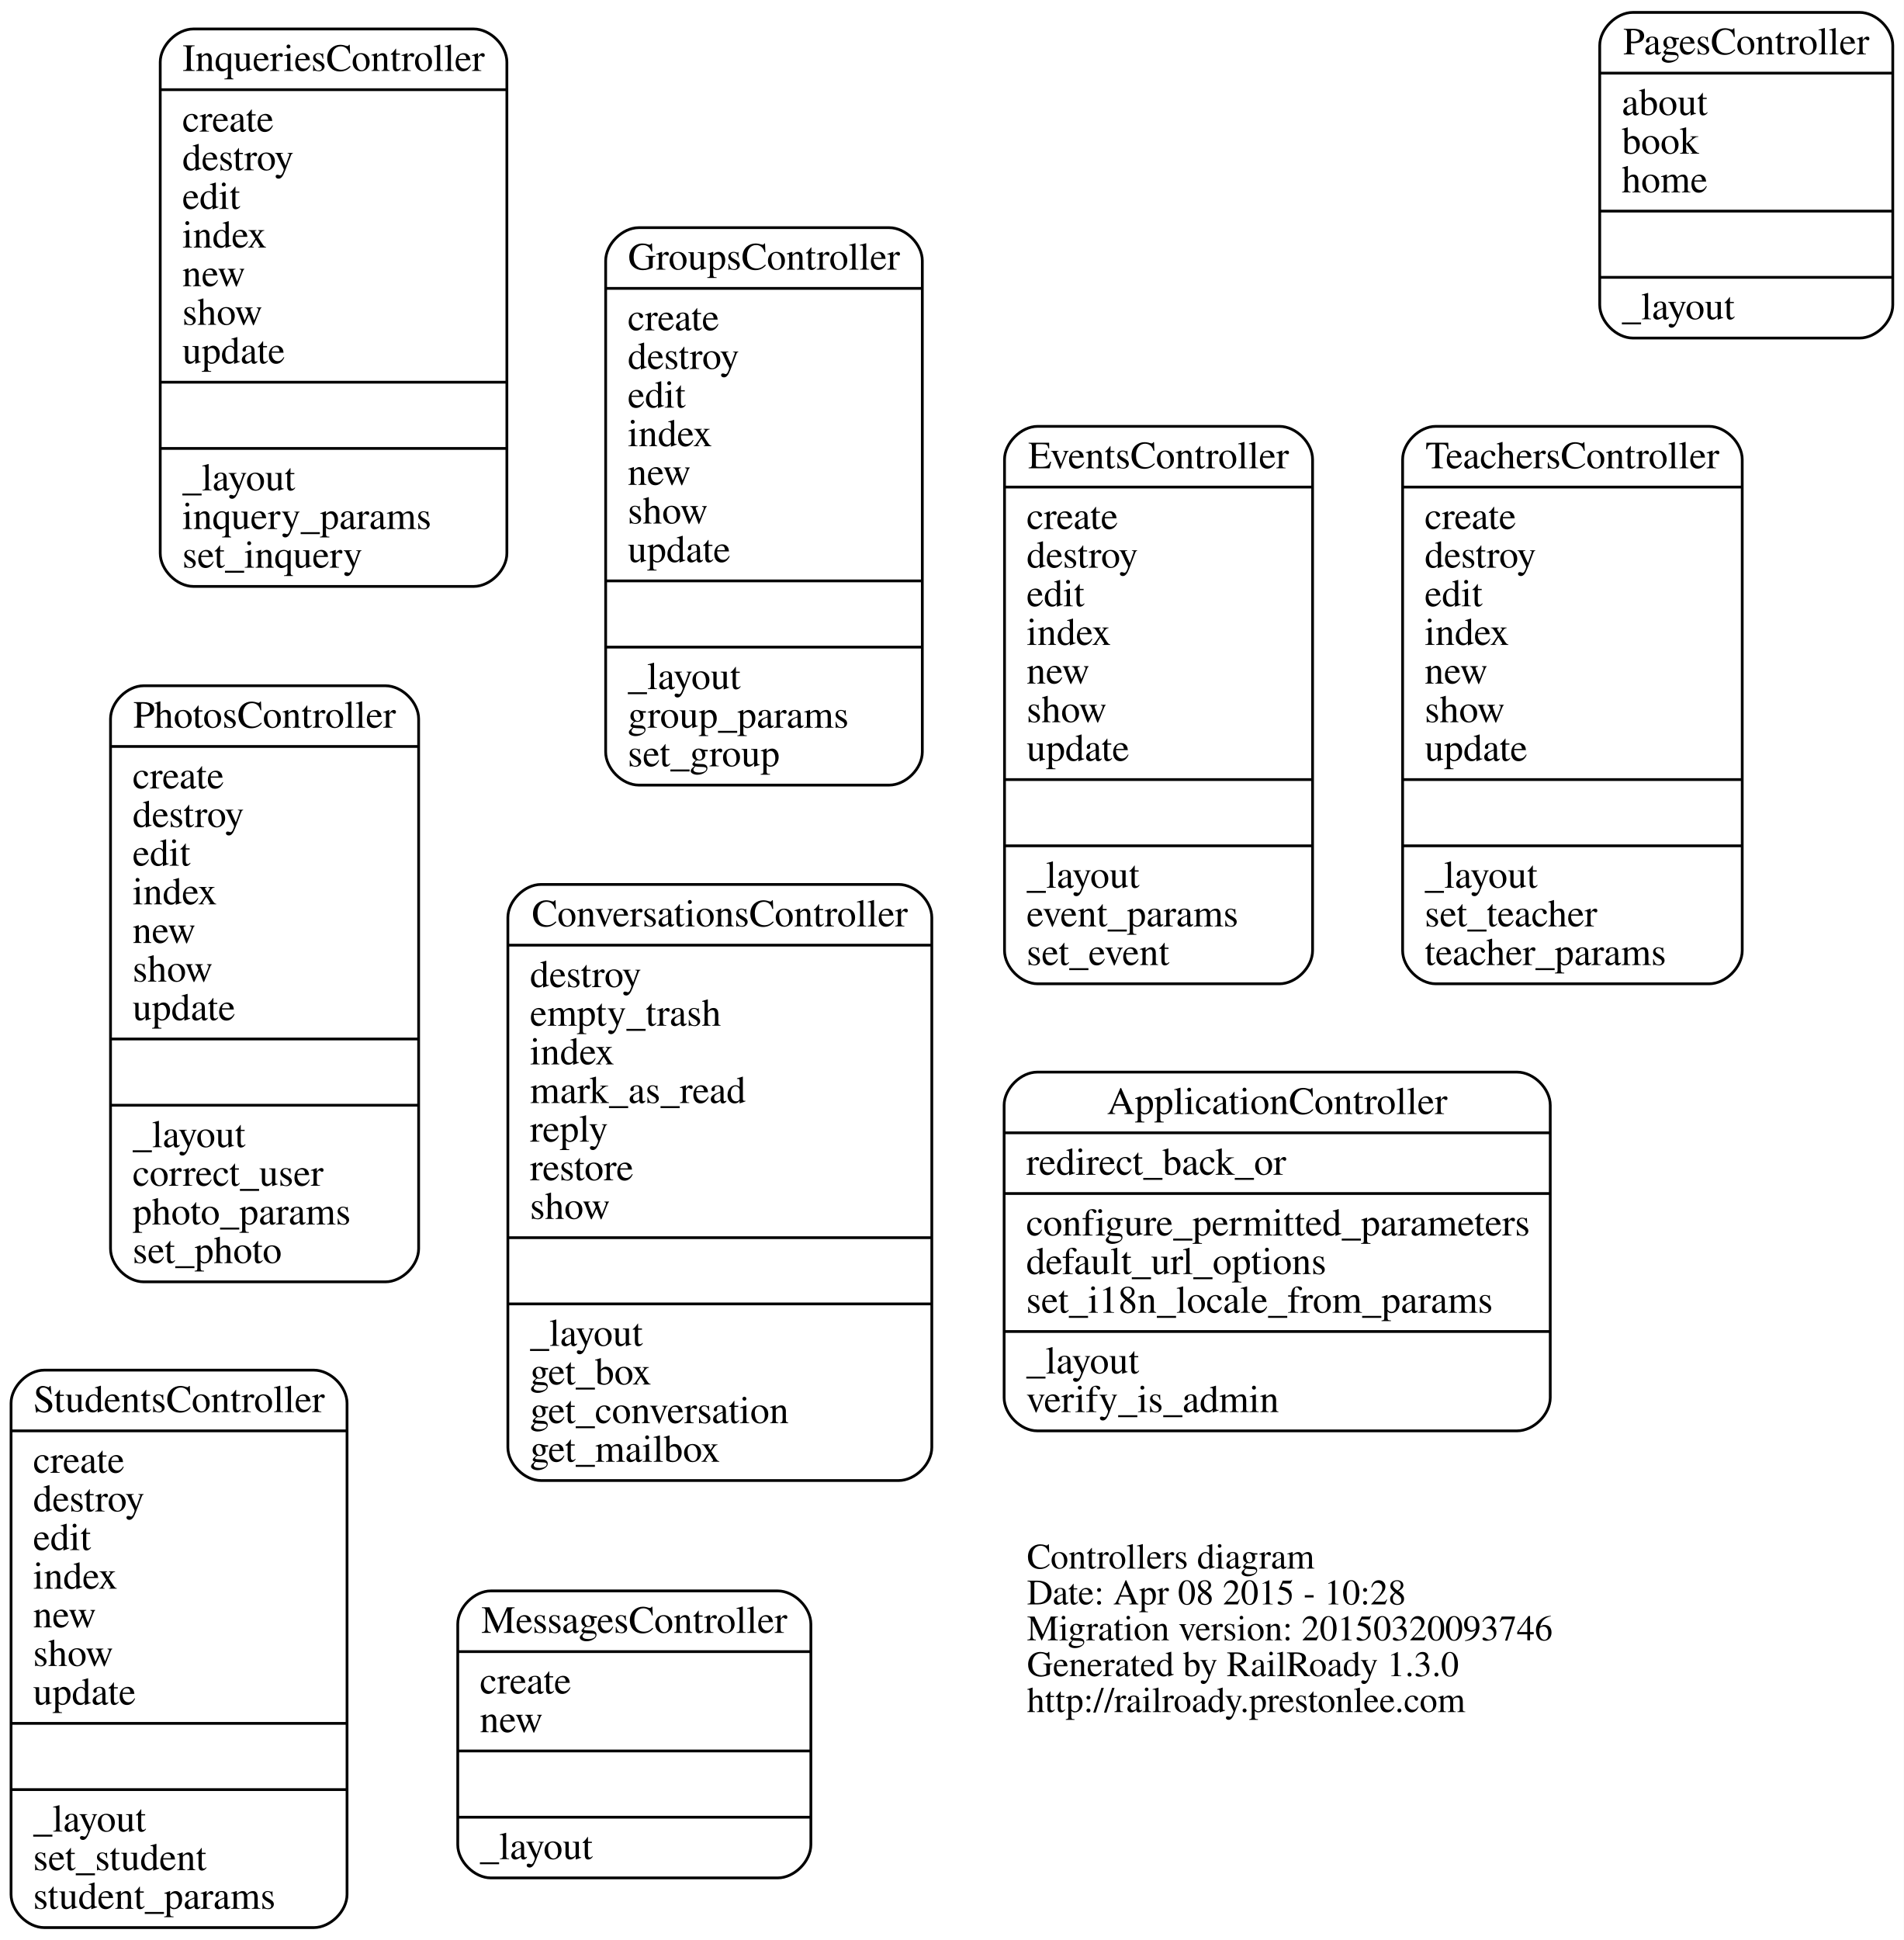
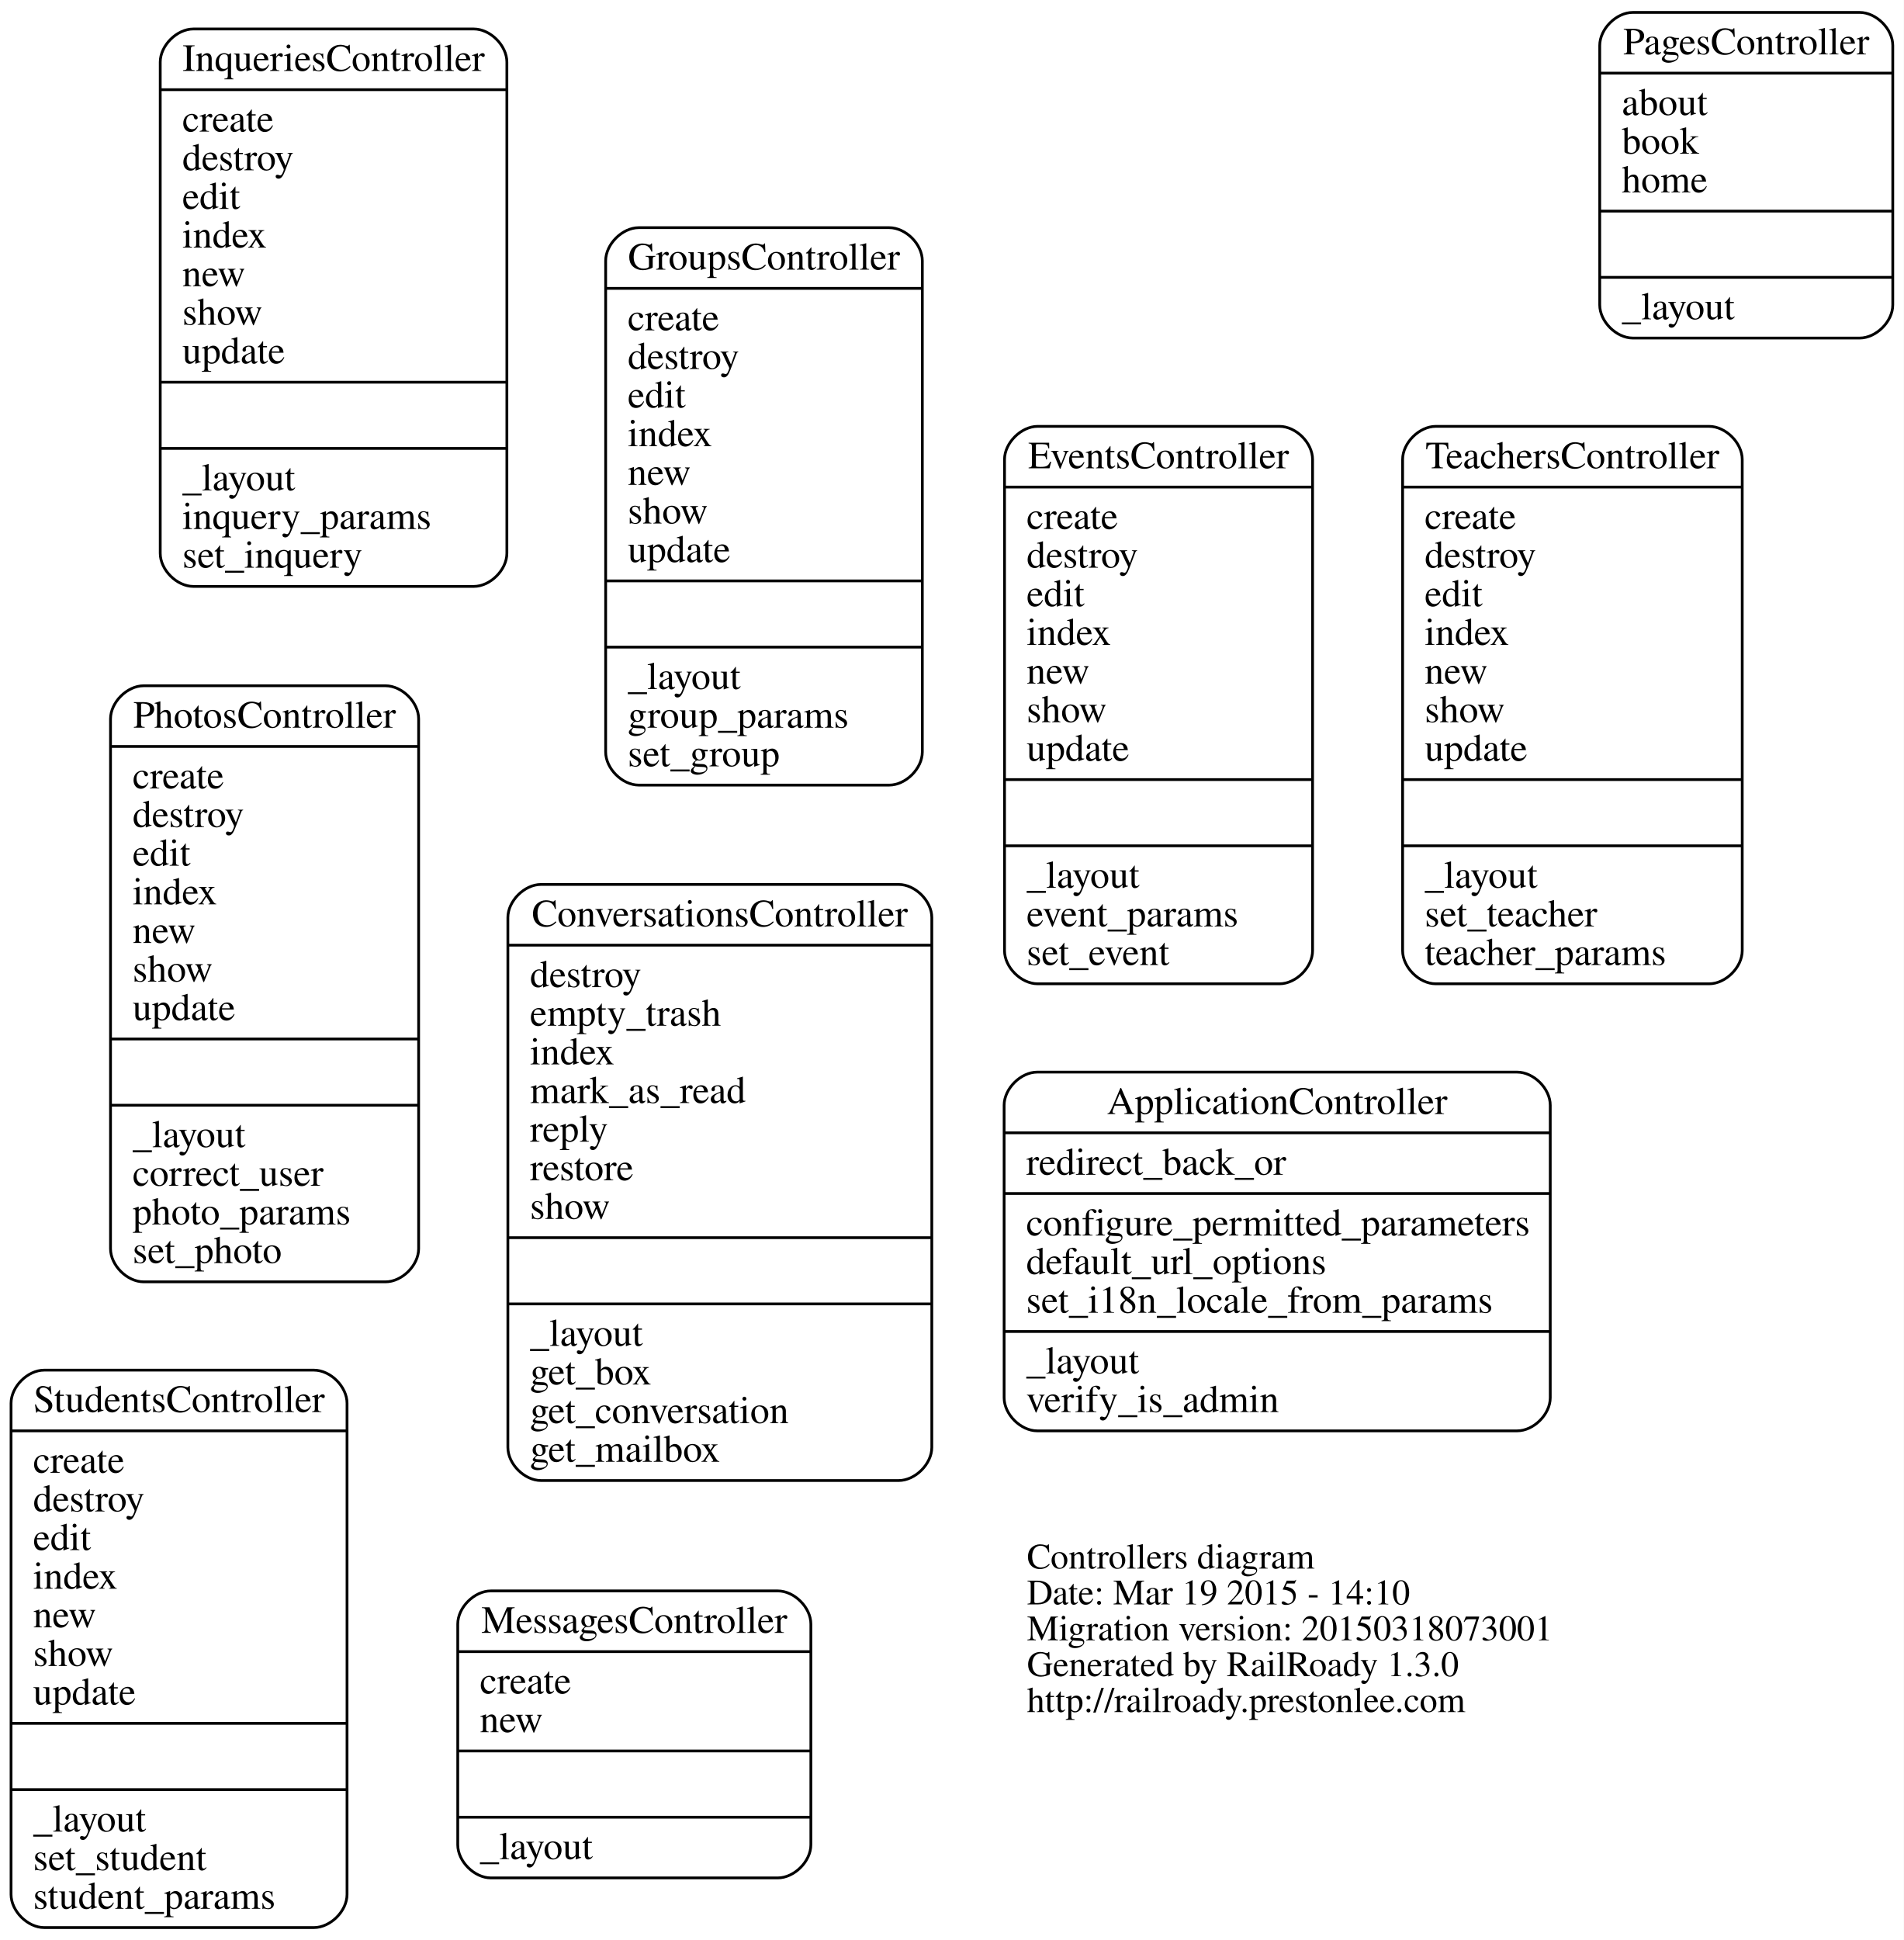
<svg xmlns="http://www.w3.org/2000/svg" width="690pt" height="703pt" viewBox="0.00 0.00 689.99 703.00">
  <g id="graph0" class="graph" transform="scale(1 1) rotate(0) translate(273.886 429.5)">
    <polygon fill="white" stroke="none" points="-273.886,273.5 -273.886,-429.5 416.104,-429.5 416.104,273.5 -273.886,273.5" />
    <g id="node1" class="node">
      <text text-anchor="start" x="98.312" y="138.9" font-family="Times,serif" font-size="13.00">Controllers diagram</text>
-       <text text-anchor="start" x="98.312" y="151.9" font-family="Times,serif" font-size="13.00">Date: Apr 08 2015 - 10:28</text>
-       <text text-anchor="start" x="98.312" y="164.9" font-family="Times,serif" font-size="13.00">Migration version: 20150320093746</text>
+       <text text-anchor="start" x="98.312" y="151.9" font-family="Times,serif" font-size="13.00">Date: Mar 19 2015 - 14:10</text>
+       <text text-anchor="start" x="98.312" y="164.9" font-family="Times,serif" font-size="13.00">Migration version: 20150318073001</text>
      <text text-anchor="start" x="98.312" y="177.9" font-family="Times,serif" font-size="13.00">Generated by RailRoady 1.3.0</text>
      <text text-anchor="start" x="98.312" y="190.9" font-family="Times,serif" font-size="13.00">http://railroady.prestonlee.com</text>
    </g>
    <g id="node2" class="node">
      <path fill="none" stroke="black" d="M102.034,89C102.034,89 275.966,89 275.966,89 281.966,89 287.966,83 287.966,77 287.966,77 287.966,-29 287.966,-29 287.966,-35 281.966,-41 275.966,-41 275.966,-41 102.034,-41 102.034,-41 96.034,-41 90.034,-35 90.034,-29 90.034,-29 90.034,77 90.034,77 90.034,83 96.034,89 102.034,89" />
      <text text-anchor="middle" x="189" y="-25.8" font-family="Times,serif" font-size="14.00">ApplicationController</text>
      <polyline fill="none" stroke="black" points="90.034,-19 287.966,-19 " />
      <text text-anchor="start" x="98.034" y="-3.8" font-family="Times,serif" font-size="14.00">redirect_back_or</text>
      <polyline fill="none" stroke="black" points="90.034,3 287.966,3 " />
      <text text-anchor="start" x="98.034" y="18.2" font-family="Times,serif" font-size="14.00">configure_permitted_parameters</text>
      <text text-anchor="start" x="98.034" y="32.2" font-family="Times,serif" font-size="14.00">default_url_options</text>
      <text text-anchor="start" x="98.034" y="46.2" font-family="Times,serif" font-size="14.00">set_i18n_locale_from_params</text>
      <polyline fill="none" stroke="black" points="90.034,53 287.966,53 " />
      <text text-anchor="start" x="98.034" y="68.2" font-family="Times,serif" font-size="14.00">_layout</text>
      <text text-anchor="start" x="98.034" y="82.2" font-family="Times,serif" font-size="14.00">verify_is_admin</text>
    </g>
    <g id="node3" class="node">
      <path fill="none" stroke="black" d="M-77.824,107C-77.824,107 51.824,107 51.824,107 57.824,107 63.824,101 63.824,95 63.824,95 63.824,-97 63.824,-97 63.824,-103 57.824,-109 51.824,-109 51.824,-109 -77.824,-109 -77.824,-109 -83.824,-109 -89.824,-103 -89.824,-97 -89.824,-97 -89.824,95 -89.824,95 -89.824,101 -83.824,107 -77.824,107" />
      <text text-anchor="middle" x="-13" y="-93.8" font-family="Times,serif" font-size="14.00">ConversationsController</text>
      <polyline fill="none" stroke="black" points="-89.824,-87 63.824,-87 " />
      <text text-anchor="start" x="-81.824" y="-71.8" font-family="Times,serif" font-size="14.00">destroy</text>
      <text text-anchor="start" x="-81.824" y="-57.8" font-family="Times,serif" font-size="14.00">empty_trash</text>
      <text text-anchor="start" x="-81.824" y="-43.8" font-family="Times,serif" font-size="14.00">index</text>
      <text text-anchor="start" x="-81.824" y="-29.8" font-family="Times,serif" font-size="14.00">mark_as_read</text>
      <text text-anchor="start" x="-81.824" y="-15.8" font-family="Times,serif" font-size="14.00">reply</text>
      <text text-anchor="start" x="-81.824" y="-1.8" font-family="Times,serif" font-size="14.00">restore</text>
      <text text-anchor="start" x="-81.824" y="12.2" font-family="Times,serif" font-size="14.00">show</text>
      <polyline fill="none" stroke="black" points="-89.824,19 63.824,19 " />
      <polyline fill="none" stroke="black" points="-89.824,43 63.824,43 " />
      <text text-anchor="start" x="-81.824" y="58.2" font-family="Times,serif" font-size="14.00">_layout</text>
      <text text-anchor="start" x="-81.824" y="72.2" font-family="Times,serif" font-size="14.00">get_box</text>
      <text text-anchor="start" x="-81.824" y="86.2" font-family="Times,serif" font-size="14.00">get_conversation</text>
      <text text-anchor="start" x="-81.824" y="100.2" font-family="Times,serif" font-size="14.00">get_mailbox</text>
    </g>
    <g id="node4" class="node">
      <path fill="none" stroke="black" d="M102.176,-73C102.176,-73 189.824,-73 189.824,-73 195.824,-73 201.824,-79 201.824,-85 201.824,-85 201.824,-263 201.824,-263 201.824,-269 195.824,-275 189.824,-275 189.824,-275 102.176,-275 102.176,-275 96.176,-275 90.176,-269 90.176,-263 90.176,-263 90.176,-85 90.176,-85 90.176,-79 96.176,-73 102.176,-73" />
      <text text-anchor="middle" x="146" y="-259.8" font-family="Times,serif" font-size="14.00">EventsController</text>
      <polyline fill="none" stroke="black" points="90.176,-253 201.824,-253 " />
      <text text-anchor="start" x="98.176" y="-237.8" font-family="Times,serif" font-size="14.00">create</text>
      <text text-anchor="start" x="98.176" y="-223.8" font-family="Times,serif" font-size="14.00">destroy</text>
      <text text-anchor="start" x="98.176" y="-209.8" font-family="Times,serif" font-size="14.00">edit</text>
      <text text-anchor="start" x="98.176" y="-195.8" font-family="Times,serif" font-size="14.00">index</text>
      <text text-anchor="start" x="98.176" y="-181.8" font-family="Times,serif" font-size="14.00">new</text>
      <text text-anchor="start" x="98.176" y="-167.8" font-family="Times,serif" font-size="14.00">show</text>
      <text text-anchor="start" x="98.176" y="-153.8" font-family="Times,serif" font-size="14.00">update</text>
      <polyline fill="none" stroke="black" points="90.176,-147 201.824,-147 " />
      <polyline fill="none" stroke="black" points="90.176,-123 201.824,-123 " />
      <text text-anchor="start" x="98.176" y="-107.8" font-family="Times,serif" font-size="14.00">_layout</text>
      <text text-anchor="start" x="98.176" y="-93.8" font-family="Times,serif" font-size="14.00">event_params</text>
      <text text-anchor="start" x="98.176" y="-79.8" font-family="Times,serif" font-size="14.00">set_event</text>
    </g>
    <g id="node5" class="node">
      <path fill="none" stroke="black" d="M-42.383,-145C-42.383,-145 48.383,-145 48.383,-145 54.383,-145 60.383,-151 60.383,-157 60.383,-157 60.383,-335 60.383,-335 60.383,-341 54.383,-347 48.383,-347 48.383,-347 -42.383,-347 -42.383,-347 -48.383,-347 -54.383,-341 -54.383,-335 -54.383,-335 -54.383,-157 -54.383,-157 -54.383,-151 -48.383,-145 -42.383,-145" />
      <text text-anchor="middle" x="3" y="-331.8" font-family="Times,serif" font-size="14.00">GroupsController</text>
      <polyline fill="none" stroke="black" points="-54.383,-325 60.383,-325 " />
      <text text-anchor="start" x="-46.383" y="-309.8" font-family="Times,serif" font-size="14.00">create</text>
      <text text-anchor="start" x="-46.383" y="-295.8" font-family="Times,serif" font-size="14.00">destroy</text>
      <text text-anchor="start" x="-46.383" y="-281.8" font-family="Times,serif" font-size="14.00">edit</text>
      <text text-anchor="start" x="-46.383" y="-267.8" font-family="Times,serif" font-size="14.00">index</text>
      <text text-anchor="start" x="-46.383" y="-253.8" font-family="Times,serif" font-size="14.00">new</text>
      <text text-anchor="start" x="-46.383" y="-239.8" font-family="Times,serif" font-size="14.00">show</text>
      <text text-anchor="start" x="-46.383" y="-225.8" font-family="Times,serif" font-size="14.00">update</text>
      <polyline fill="none" stroke="black" points="-54.383,-219 60.383,-219 " />
      <polyline fill="none" stroke="black" points="-54.383,-195 60.383,-195 " />
      <text text-anchor="start" x="-46.383" y="-179.8" font-family="Times,serif" font-size="14.00">_layout</text>
      <text text-anchor="start" x="-46.383" y="-165.8" font-family="Times,serif" font-size="14.00">group_params</text>
      <text text-anchor="start" x="-46.383" y="-151.8" font-family="Times,serif" font-size="14.00">set_group</text>
    </g>
    <g id="node6" class="node">
      <path fill="none" stroke="black" d="M-203.817,-217C-203.817,-217 -102.183,-217 -102.183,-217 -96.183,-217 -90.183,-223 -90.183,-229 -90.183,-229 -90.183,-407 -90.183,-407 -90.183,-413 -96.183,-419 -102.183,-419 -102.183,-419 -203.817,-419 -203.817,-419 -209.817,-419 -215.817,-413 -215.817,-407 -215.817,-407 -215.817,-229 -215.817,-229 -215.817,-223 -209.817,-217 -203.817,-217" />
      <text text-anchor="middle" x="-153" y="-403.8" font-family="Times,serif" font-size="14.00">InqueriesController</text>
      <polyline fill="none" stroke="black" points="-215.817,-397 -90.183,-397 " />
      <text text-anchor="start" x="-207.817" y="-381.8" font-family="Times,serif" font-size="14.00">create</text>
      <text text-anchor="start" x="-207.817" y="-367.8" font-family="Times,serif" font-size="14.00">destroy</text>
      <text text-anchor="start" x="-207.817" y="-353.8" font-family="Times,serif" font-size="14.00">edit</text>
      <text text-anchor="start" x="-207.817" y="-339.8" font-family="Times,serif" font-size="14.00">index</text>
      <text text-anchor="start" x="-207.817" y="-325.8" font-family="Times,serif" font-size="14.00">new</text>
      <text text-anchor="start" x="-207.817" y="-311.8" font-family="Times,serif" font-size="14.00">show</text>
      <text text-anchor="start" x="-207.817" y="-297.8" font-family="Times,serif" font-size="14.00">update</text>
      <polyline fill="none" stroke="black" points="-215.817,-291 -90.183,-291 " />
      <polyline fill="none" stroke="black" points="-215.817,-267 -90.183,-267 " />
      <text text-anchor="start" x="-207.817" y="-251.8" font-family="Times,serif" font-size="14.00">_layout</text>
      <text text-anchor="start" x="-207.817" y="-237.8" font-family="Times,serif" font-size="14.00">inquery_params</text>
      <text text-anchor="start" x="-207.817" y="-223.8" font-family="Times,serif" font-size="14.00">set_inquery</text>
    </g>
    <g id="node7" class="node">
      <path fill="none" stroke="black" d="M-95.99,251C-95.99,251 7.99,251 7.99,251 13.99,251 19.99,245 19.99,239 19.99,239 19.99,159 19.99,159 19.99,153 13.99,147 7.99,147 7.99,147 -95.99,147 -95.99,147 -101.99,147 -107.99,153 -107.99,159 -107.99,159 -107.99,239 -107.99,239 -107.99,245 -101.99,251 -95.99,251" />
      <text text-anchor="middle" x="-44" y="162.2" font-family="Times,serif" font-size="14.00">MessagesController</text>
      <polyline fill="none" stroke="black" points="-107.99,169 19.99,169 " />
      <text text-anchor="start" x="-99.99" y="184.2" font-family="Times,serif" font-size="14.00">create</text>
      <text text-anchor="start" x="-99.99" y="198.2" font-family="Times,serif" font-size="14.00">new</text>
      <polyline fill="none" stroke="black" points="-107.99,205 19.99,205 " />
      <polyline fill="none" stroke="black" points="-107.99,229 19.99,229 " />
      <text text-anchor="start" x="-99.99" y="244.2" font-family="Times,serif" font-size="14.00">_layout</text>
    </g>
    <g id="node8" class="node">
      <path fill="none" stroke="black" d="M317.896,-307C317.896,-307 400.104,-307 400.104,-307 406.104,-307 412.104,-313 412.104,-319 412.104,-319 412.104,-413 412.104,-413 412.104,-419 406.104,-425 400.104,-425 400.104,-425 317.896,-425 317.896,-425 311.896,-425 305.896,-419 305.896,-413 305.896,-413 305.896,-319 305.896,-319 305.896,-313 311.896,-307 317.896,-307" />
      <text text-anchor="middle" x="359" y="-409.8" font-family="Times,serif" font-size="14.00">PagesController</text>
      <polyline fill="none" stroke="black" points="305.896,-403 412.104,-403 " />
      <text text-anchor="start" x="313.896" y="-387.8" font-family="Times,serif" font-size="14.00">about</text>
      <text text-anchor="start" x="313.896" y="-373.8" font-family="Times,serif" font-size="14.00">book</text>
      <text text-anchor="start" x="313.896" y="-359.8" font-family="Times,serif" font-size="14.00">home</text>
      <polyline fill="none" stroke="black" points="305.896,-353 412.104,-353 " />
      <polyline fill="none" stroke="black" points="305.896,-329 412.104,-329 " />
      <text text-anchor="start" x="313.896" y="-313.8" font-family="Times,serif" font-size="14.00">_layout</text>
    </g>
    <g id="node9" class="node">
      <path fill="none" stroke="black" d="M-221.834,35C-221.834,35 -134.166,35 -134.166,35 -128.166,35 -122.166,29 -122.166,23 -122.166,23 -122.166,-169 -122.166,-169 -122.166,-175 -128.166,-181 -134.166,-181 -134.166,-181 -221.834,-181 -221.834,-181 -227.834,-181 -233.834,-175 -233.834,-169 -233.834,-169 -233.834,23 -233.834,23 -233.834,29 -227.834,35 -221.834,35" />
      <text text-anchor="middle" x="-178" y="-165.8" font-family="Times,serif" font-size="14.00">PhotosController</text>
      <polyline fill="none" stroke="black" points="-233.834,-159 -122.166,-159 " />
      <text text-anchor="start" x="-225.834" y="-143.8" font-family="Times,serif" font-size="14.00">create</text>
      <text text-anchor="start" x="-225.834" y="-129.8" font-family="Times,serif" font-size="14.00">destroy</text>
      <text text-anchor="start" x="-225.834" y="-115.8" font-family="Times,serif" font-size="14.00">edit</text>
      <text text-anchor="start" x="-225.834" y="-101.8" font-family="Times,serif" font-size="14.00">index</text>
      <text text-anchor="start" x="-225.834" y="-87.8" font-family="Times,serif" font-size="14.00">new</text>
      <text text-anchor="start" x="-225.834" y="-73.8" font-family="Times,serif" font-size="14.00">show</text>
      <text text-anchor="start" x="-225.834" y="-59.8" font-family="Times,serif" font-size="14.00">update</text>
      <polyline fill="none" stroke="black" points="-233.834,-53 -122.166,-53 " />
      <polyline fill="none" stroke="black" points="-233.834,-29 -122.166,-29 " />
      <text text-anchor="start" x="-225.834" y="-13.8" font-family="Times,serif" font-size="14.00">_layout</text>
      <text text-anchor="start" x="-225.834" y="0.2" font-family="Times,serif" font-size="14.00">correct_user</text>
      <text text-anchor="start" x="-225.834" y="14.2" font-family="Times,serif" font-size="14.00">photo_params</text>
      <text text-anchor="start" x="-225.834" y="28.2" font-family="Times,serif" font-size="14.00">set_photo</text>
    </g>
    <g id="node10" class="node">
      <path fill="none" stroke="black" d="M-257.886,269C-257.886,269 -160.114,269 -160.114,269 -154.114,269 -148.114,263 -148.114,257 -148.114,257 -148.114,79 -148.114,79 -148.114,73 -154.114,67 -160.114,67 -160.114,67 -257.886,67 -257.886,67 -263.886,67 -269.886,73 -269.886,79 -269.886,79 -269.886,257 -269.886,257 -269.886,263 -263.886,269 -257.886,269" />
      <text text-anchor="middle" x="-209" y="82.2" font-family="Times,serif" font-size="14.00">StudentsController</text>
      <polyline fill="none" stroke="black" points="-269.886,89 -148.114,89 " />
      <text text-anchor="start" x="-261.886" y="104.2" font-family="Times,serif" font-size="14.00">create</text>
      <text text-anchor="start" x="-261.886" y="118.2" font-family="Times,serif" font-size="14.00">destroy</text>
      <text text-anchor="start" x="-261.886" y="132.2" font-family="Times,serif" font-size="14.00">edit</text>
      <text text-anchor="start" x="-261.886" y="146.2" font-family="Times,serif" font-size="14.00">index</text>
      <text text-anchor="start" x="-261.886" y="160.2" font-family="Times,serif" font-size="14.00">new</text>
      <text text-anchor="start" x="-261.886" y="174.2" font-family="Times,serif" font-size="14.00">show</text>
      <text text-anchor="start" x="-261.886" y="188.2" font-family="Times,serif" font-size="14.00">update</text>
      <polyline fill="none" stroke="black" points="-269.886,195 -148.114,195 " />
      <polyline fill="none" stroke="black" points="-269.886,219 -148.114,219 " />
      <text text-anchor="start" x="-261.886" y="234.2" font-family="Times,serif" font-size="14.00">_layout</text>
      <text text-anchor="start" x="-261.886" y="248.2" font-family="Times,serif" font-size="14.00">set_student</text>
      <text text-anchor="start" x="-261.886" y="262.2" font-family="Times,serif" font-size="14.00">student_params</text>
    </g>
    <g id="node11" class="node">
      <path fill="none" stroke="black" d="M246.458,-73C246.458,-73 345.542,-73 345.542,-73 351.542,-73 357.542,-79 357.542,-85 357.542,-85 357.542,-263 357.542,-263 357.542,-269 351.542,-275 345.542,-275 345.542,-275 246.458,-275 246.458,-275 240.458,-275 234.458,-269 234.458,-263 234.458,-263 234.458,-85 234.458,-85 234.458,-79 240.458,-73 246.458,-73" />
      <text text-anchor="middle" x="296" y="-259.8" font-family="Times,serif" font-size="14.00">TeachersController</text>
      <polyline fill="none" stroke="black" points="234.458,-253 357.542,-253 " />
      <text text-anchor="start" x="242.458" y="-237.8" font-family="Times,serif" font-size="14.00">create</text>
      <text text-anchor="start" x="242.458" y="-223.8" font-family="Times,serif" font-size="14.00">destroy</text>
      <text text-anchor="start" x="242.458" y="-209.8" font-family="Times,serif" font-size="14.00">edit</text>
      <text text-anchor="start" x="242.458" y="-195.8" font-family="Times,serif" font-size="14.00">index</text>
      <text text-anchor="start" x="242.458" y="-181.8" font-family="Times,serif" font-size="14.00">new</text>
      <text text-anchor="start" x="242.458" y="-167.8" font-family="Times,serif" font-size="14.00">show</text>
      <text text-anchor="start" x="242.458" y="-153.8" font-family="Times,serif" font-size="14.00">update</text>
      <polyline fill="none" stroke="black" points="234.458,-147 357.542,-147 " />
      <polyline fill="none" stroke="black" points="234.458,-123 357.542,-123 " />
      <text text-anchor="start" x="242.458" y="-107.8" font-family="Times,serif" font-size="14.00">_layout</text>
      <text text-anchor="start" x="242.458" y="-93.8" font-family="Times,serif" font-size="14.00">set_teacher</text>
      <text text-anchor="start" x="242.458" y="-79.8" font-family="Times,serif" font-size="14.00">teacher_params</text>
    </g>
  </g>
</svg>
